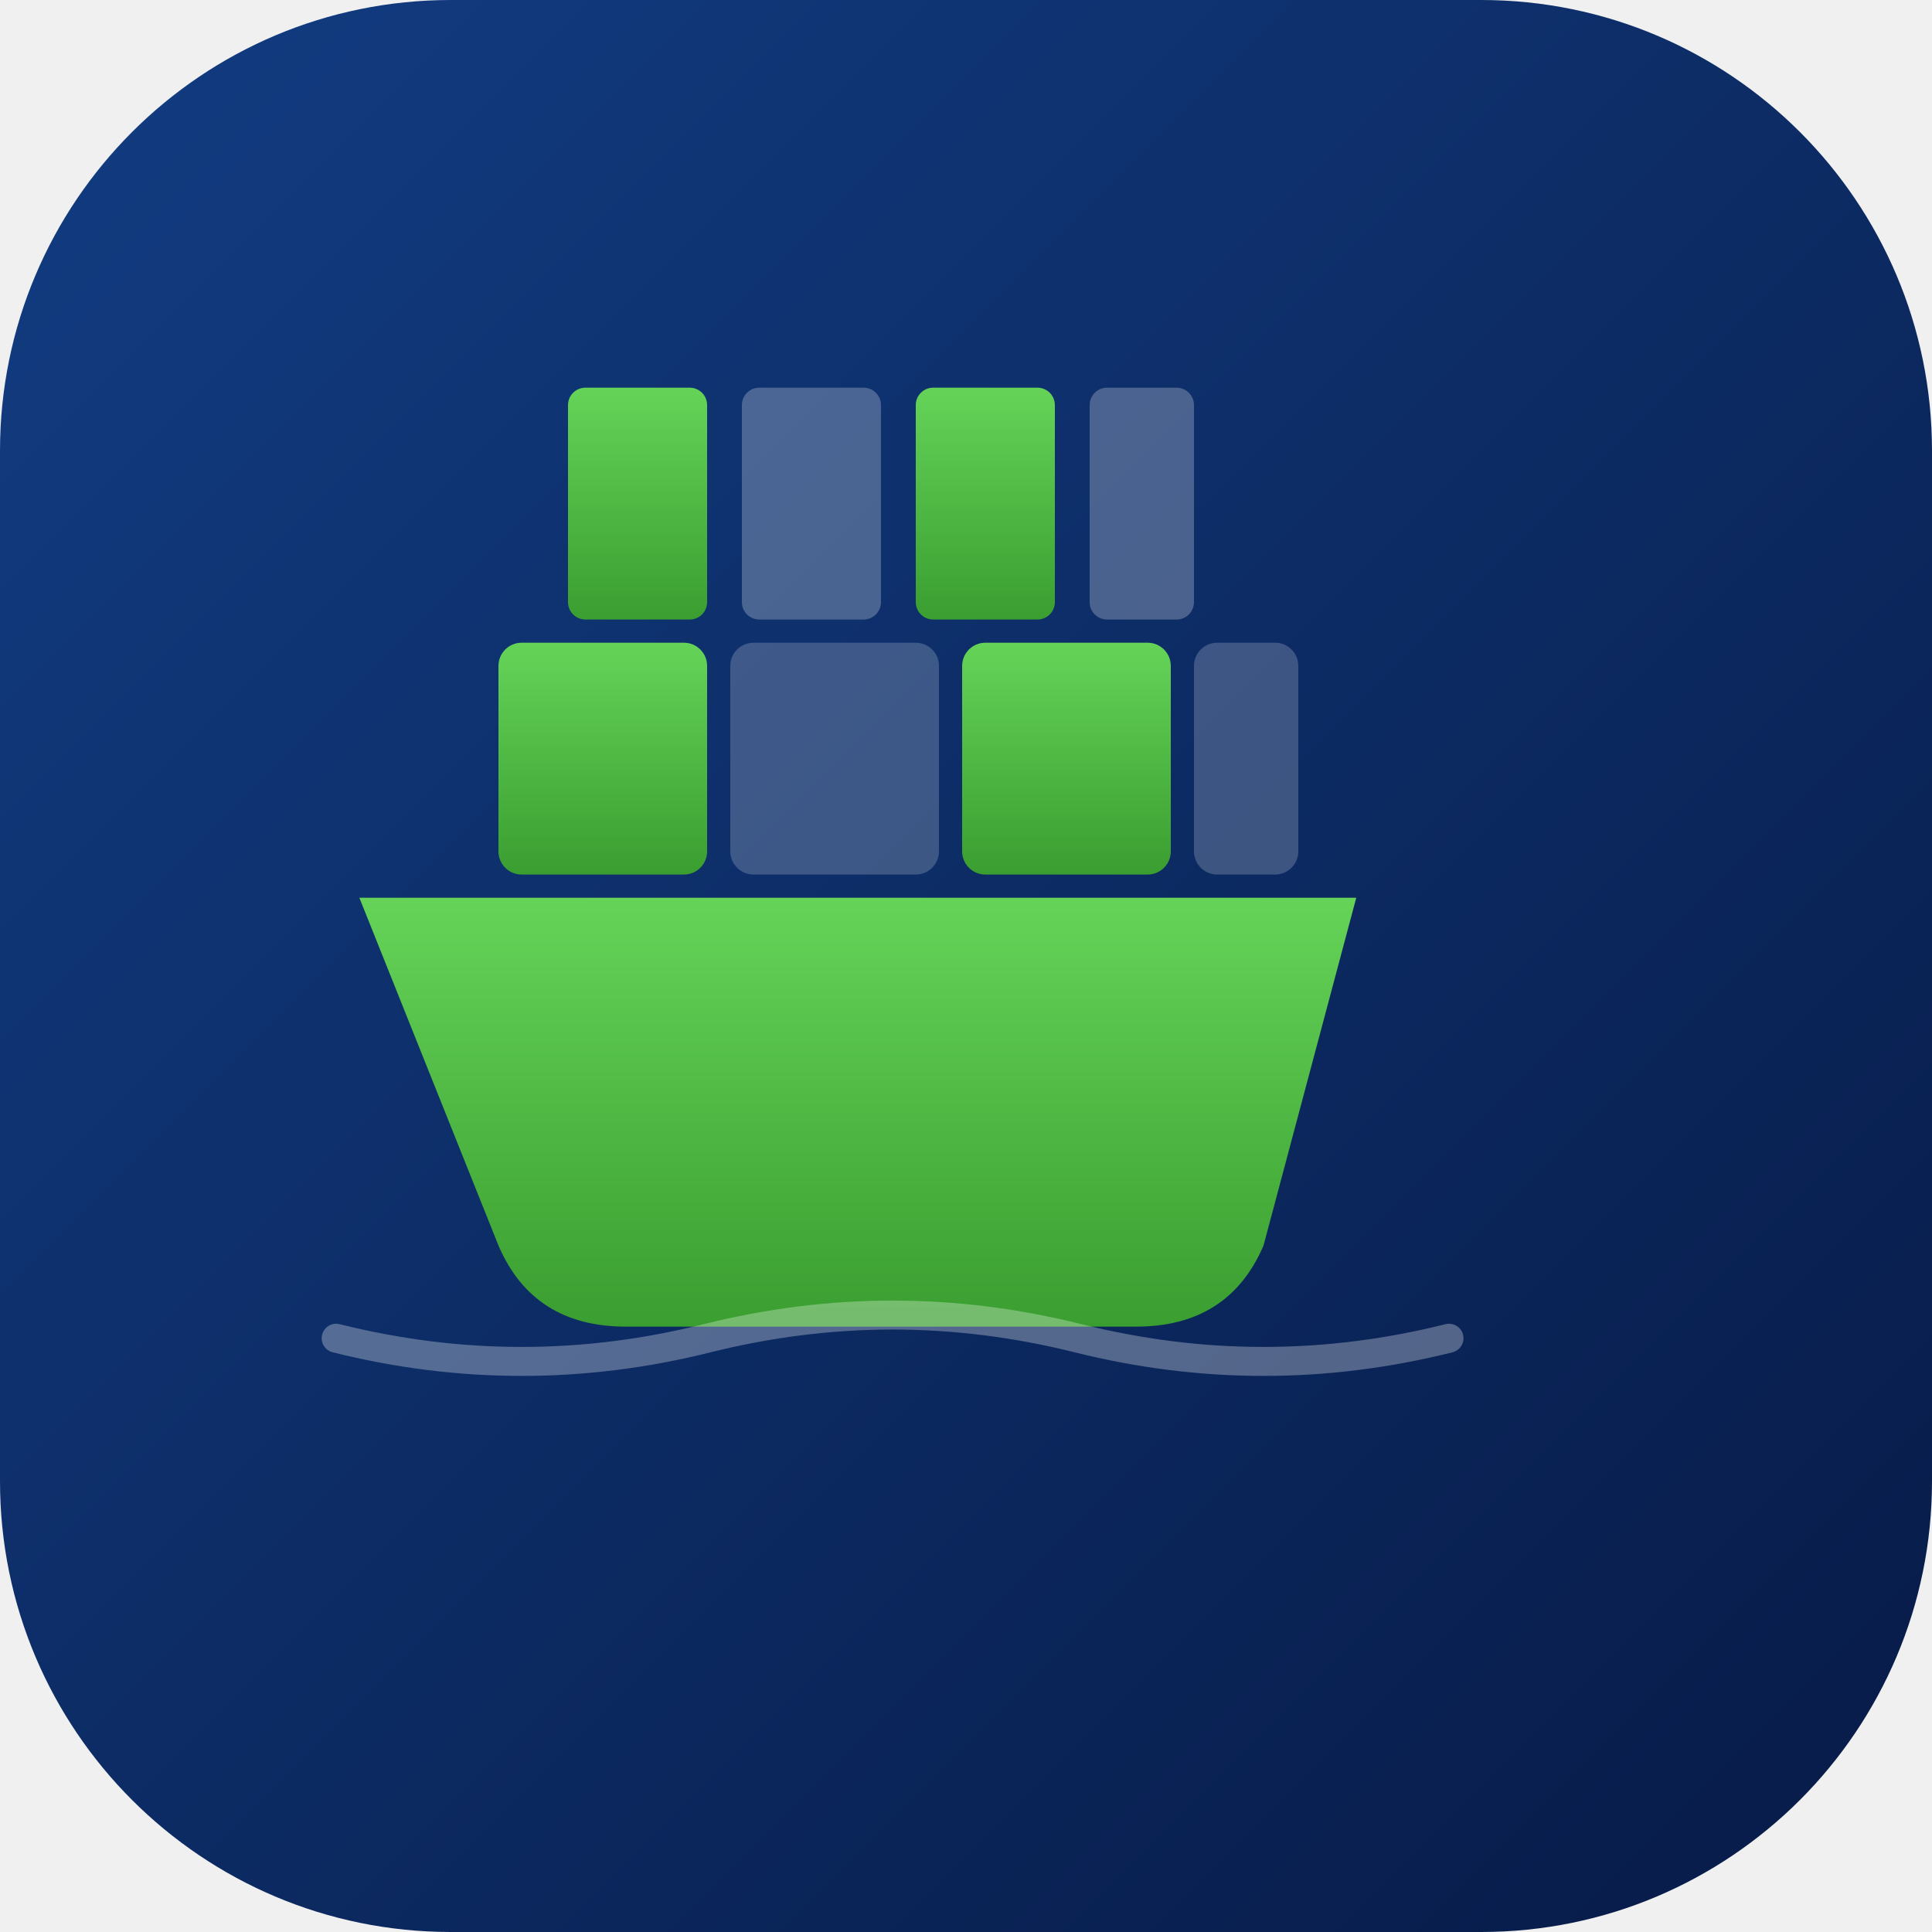
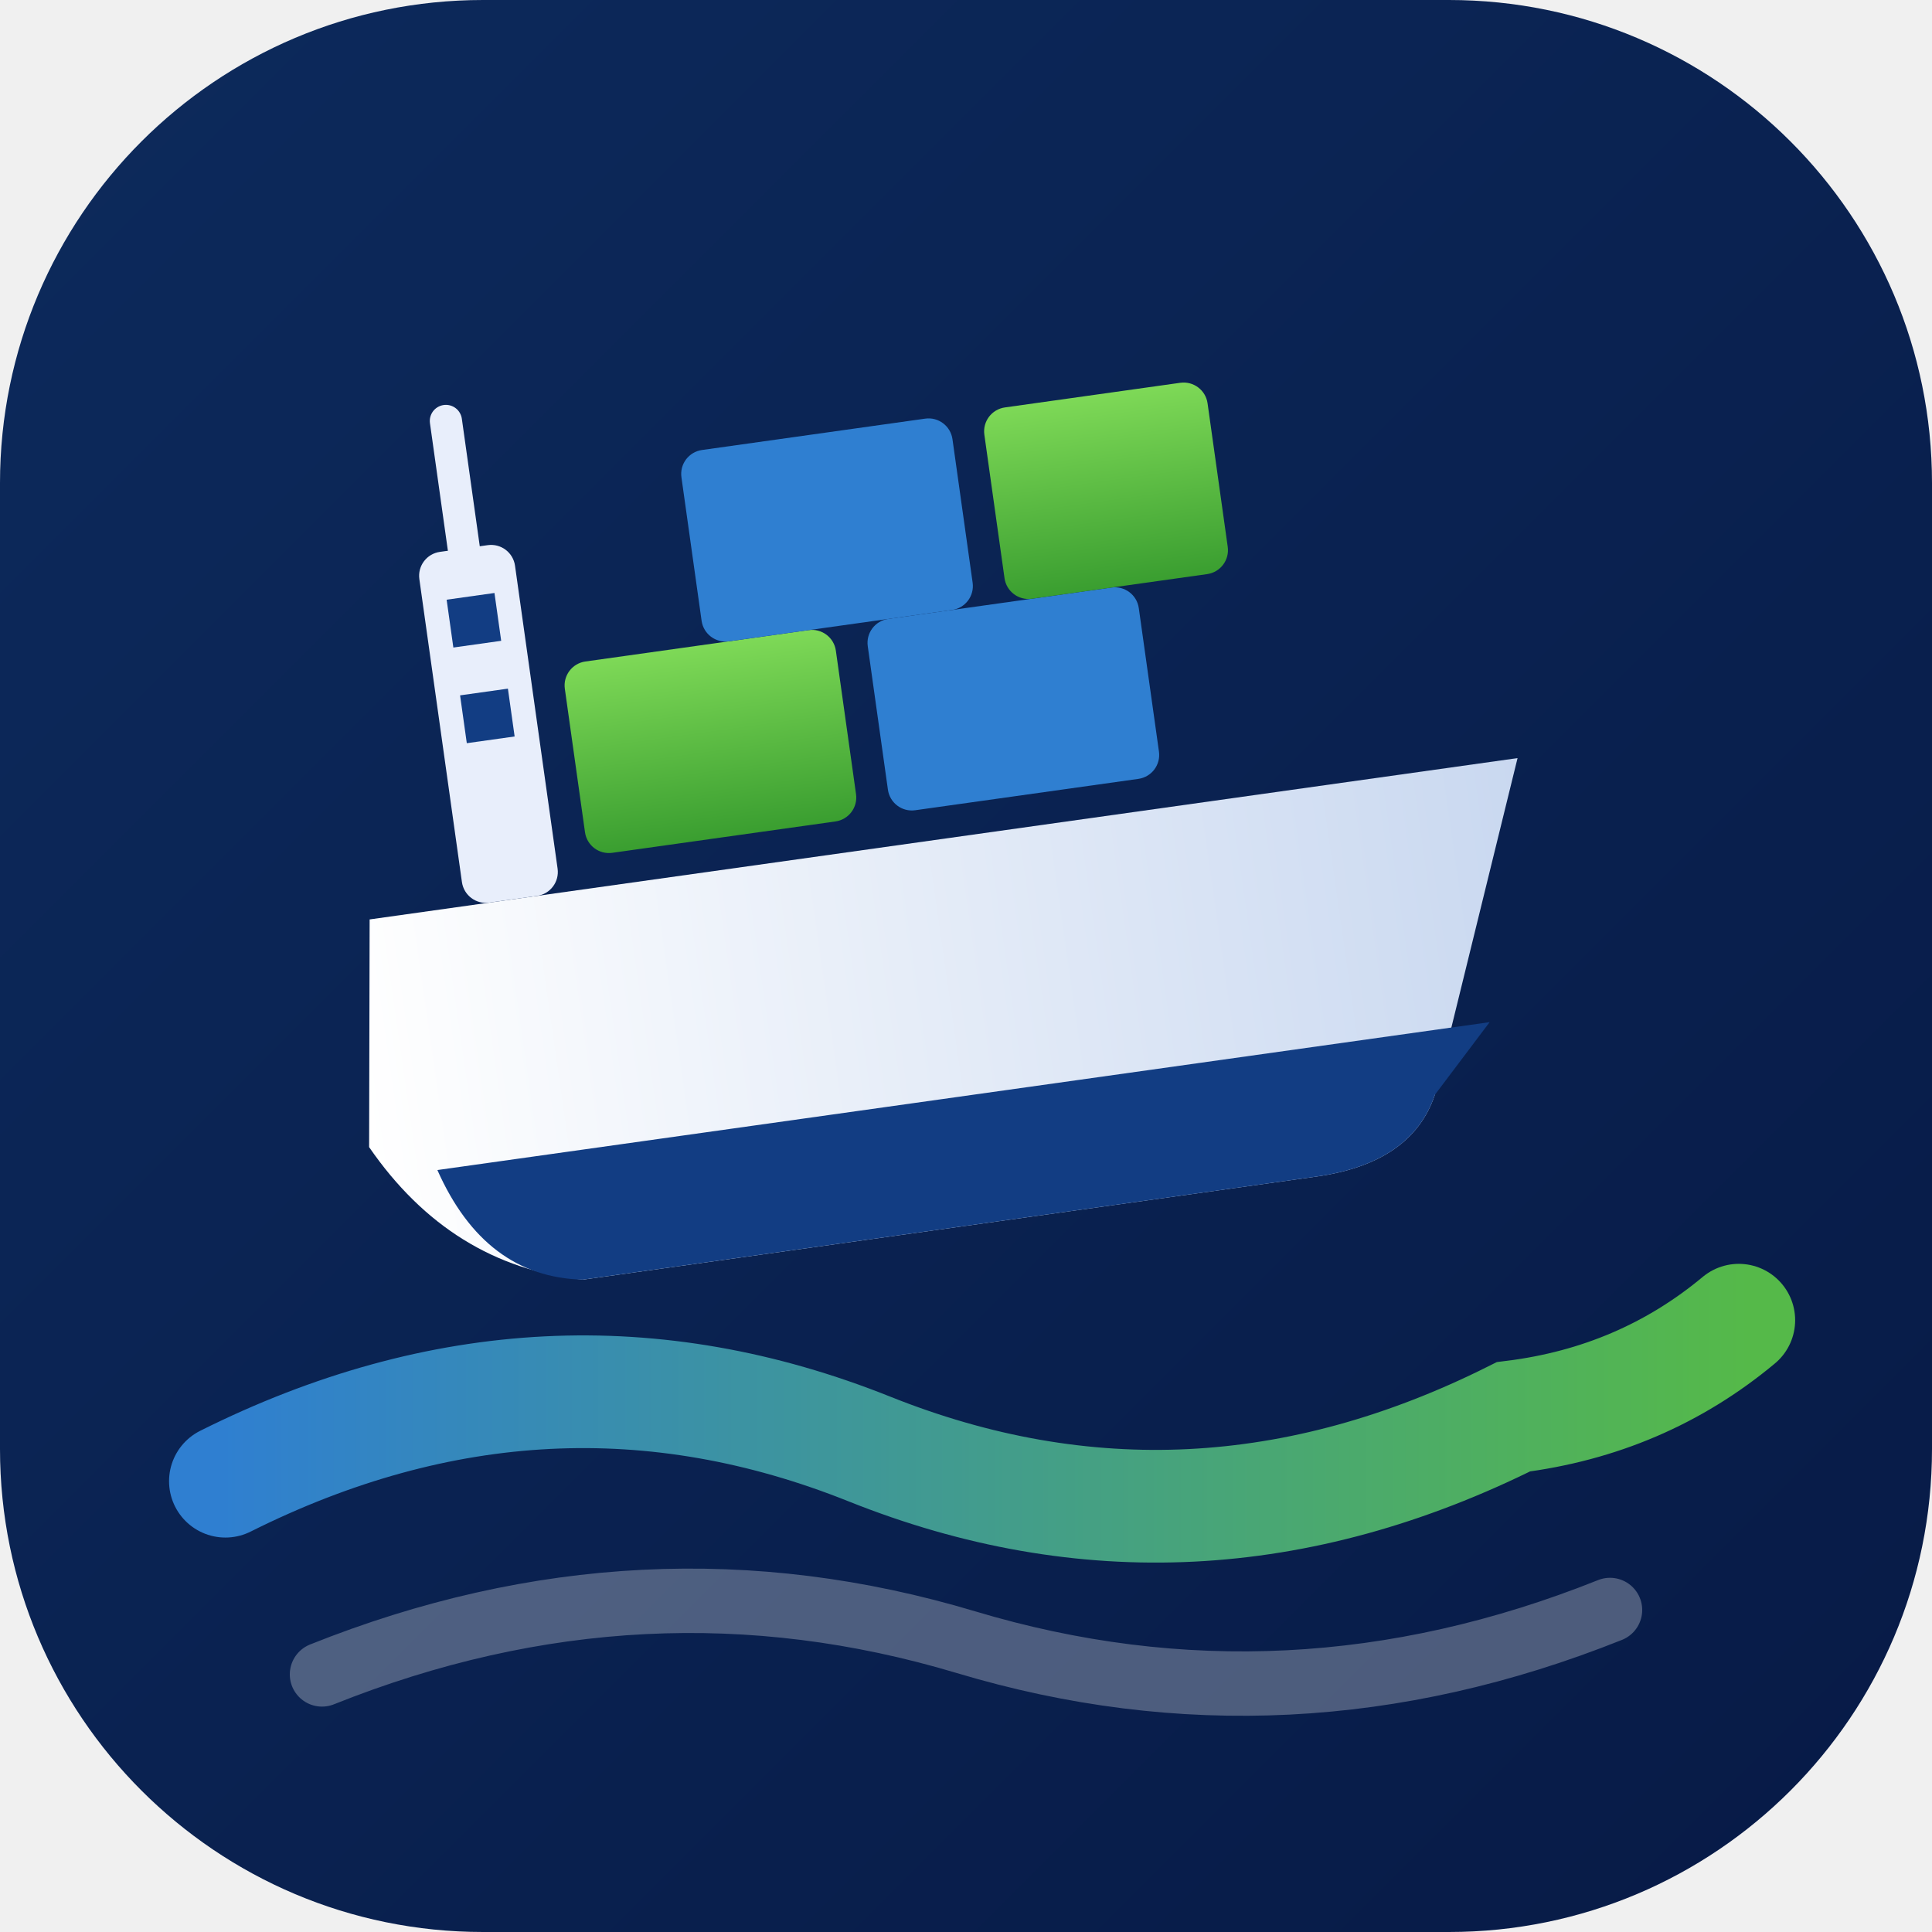
<svg xmlns="http://www.w3.org/2000/svg" viewBox="0 0 120 120" width="120" height="120">
  <defs>
-     <linearGradient id="bg" x1="0%" y1="0%" x2="100%" y2="100%">
-       <stop offset="0%" style="stop-color:#123d83" />
-       <stop offset="100%" style="stop-color:#071a46" />
+     <linearGradient id="lxBg" x1="0" y1="0" x2="1" y2="1">
+       <stop offset="0" stop-color="#0d2a5c" />
+       <stop offset="1" stop-color="#071a46" />
    </linearGradient>
-     <linearGradient id="cont3" x1="0%" y1="0%" x2="0%" y2="100%">
-       <stop offset="0%" style="stop-color:#65d358" />
-       <stop offset="100%" style="stop-color:#3a9e30" />
+     <linearGradient id="lxHull" x1="0" y1="0" x2="1" y2="0">
+       <stop offset="0" stop-color="#ffffff" />
+       <stop offset="1" stop-color="#c9d8f0" />
+     </linearGradient>
+     <linearGradient id="lxWave" x1="0" y1="0" x2="1" y2="0">
+       <stop offset="0" stop-color="#2f7fd1" />
+       <stop offset="1" stop-color="#55b949" />
+     </linearGradient>
+     <linearGradient id="lxContA" x1="0" y1="0" x2="0" y2="1">
+       <stop offset="0" stop-color="#7ed957" />
+       <stop offset="1" stop-color="#3a9e30" />
    </linearGradient>
  </defs>
-   <rect width="120" height="120" rx="28" fill="url(#bg)" />
-   <g transform="translate(18,14) scale(0.72)">
-     <rect x="24" y="14" width="12" height="20" rx="1.5" fill="url(#cont3)" />
-     <rect x="39" y="14" width="12" height="20" rx="1.5" fill="#ffffff" opacity="0.25" />
-     <rect x="54" y="14" width="12" height="20" rx="1.5" fill="url(#cont3)" />
-     <rect x="69" y="14" width="9" height="20" rx="1.5" fill="#ffffff" opacity="0.25" />
-     <rect x="18" y="36" width="18" height="20" rx="2" fill="url(#cont3)" />
-     <rect x="38" y="36" width="18" height="20" rx="2" fill="#ffffff" opacity="0.2" />
-     <rect x="58" y="36" width="18" height="20" rx="2" fill="url(#cont3)" />
-     <rect x="78" y="36" width="9" height="20" rx="2" fill="#ffffff" opacity="0.2" />
-     <path d="M6 58 H92 L84 88 Q81 95 73 95 H29 Q21 95 18 88 Z" fill="url(#cont3)" />
-     <path d="M4 96 Q20 100 36 96 Q52 92 68 96 Q84 100 100 96" fill="none" stroke="#ffffff" stroke-width="2.5" stroke-linecap="round" opacity="0.3" />
+   <rect width="120" height="120" rx="30" fill="url(#lxBg)" />
+   <g transform="rotate(-8 60 62)">
+     <rect x="38" y="38" width="17" height="12" rx="1.5" fill="url(#lxContA)" />
+     <rect x="57" y="38" width="17" height="12" rx="1.5" fill="#2f7fd1" />
+     <rect x="47" y="26" width="17" height="12" rx="1.5" fill="#2f7fd1" />
+     <rect x="66" y="26" width="14" height="12" rx="1.5" fill="url(#lxContA)" />
+     <path d="M24 52 H96 L88 72 Q86 76 80 76 H34 Q26 74 22 66 Z" fill="url(#lxHull)" />
+     <path d="M26 68 H92 L88 72 Q86 76 80 76 H34 Q28 75 26 68 Z" fill="#123d83" />
+     <rect x="30" y="30" width="6" height="22" rx="1.5" fill="#e8eefb" />
+     <rect x="31.5" y="33" width="3" height="3" fill="#123d83" />
+     <rect x="31.5" y="39" width="3" height="3" fill="#123d83" />
+     <line x1="33" y1="30" x2="33" y2="22" stroke="#e8eefb" stroke-width="2" stroke-linecap="round" />
  </g>
+   <path d="M14 92 Q34 82 54 90 T94 88 Q102 87 108 82" fill="none" stroke="url(#lxWave)" stroke-width="7" stroke-linecap="round" />
+   <path d="M20 104 Q40 96 60 102 T100 100" fill="none" stroke="#ffffff" stroke-opacity="0.28" stroke-width="4" stroke-linecap="round" />
</svg>
